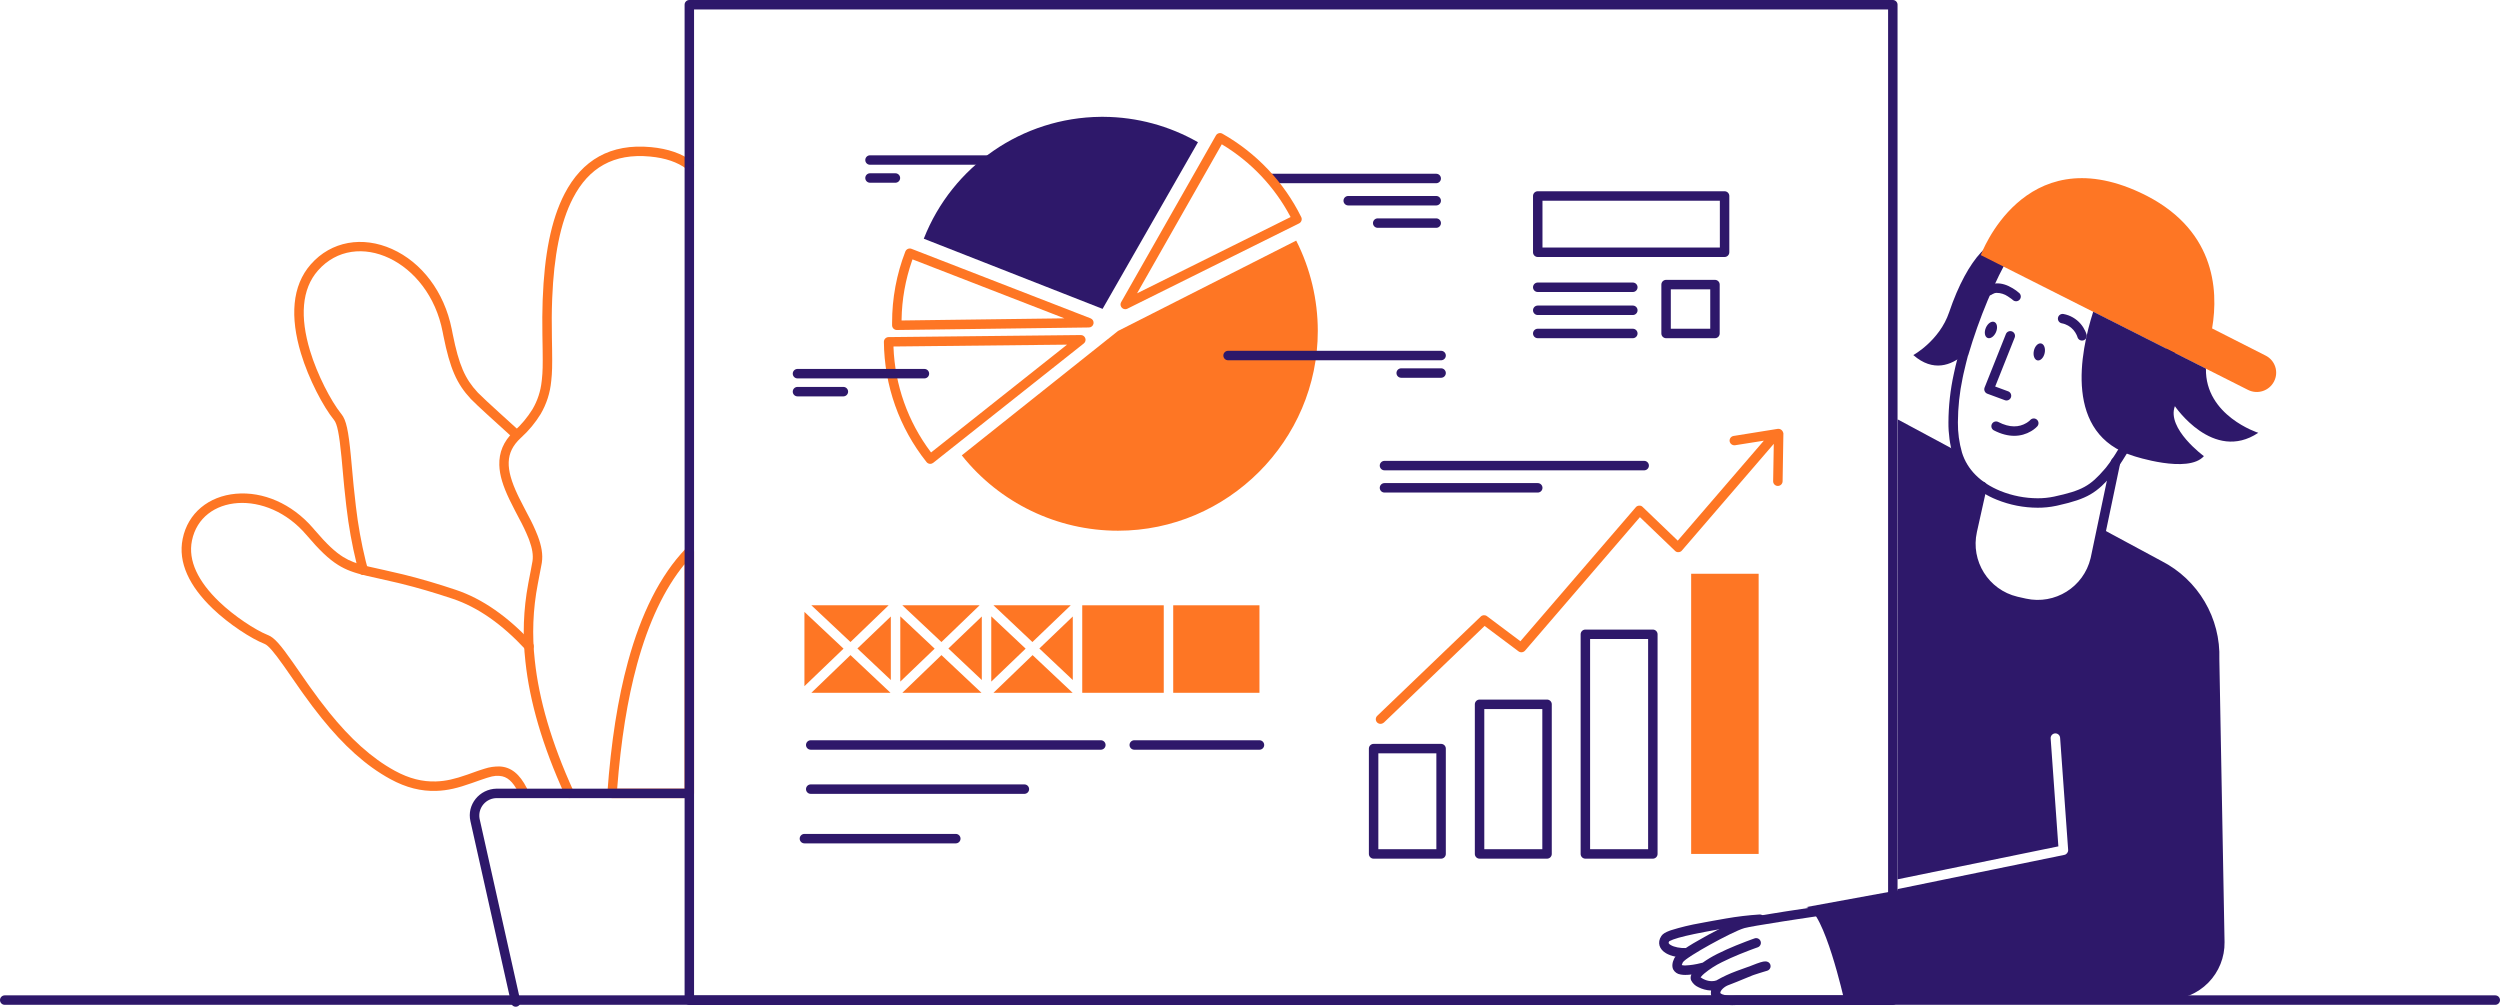
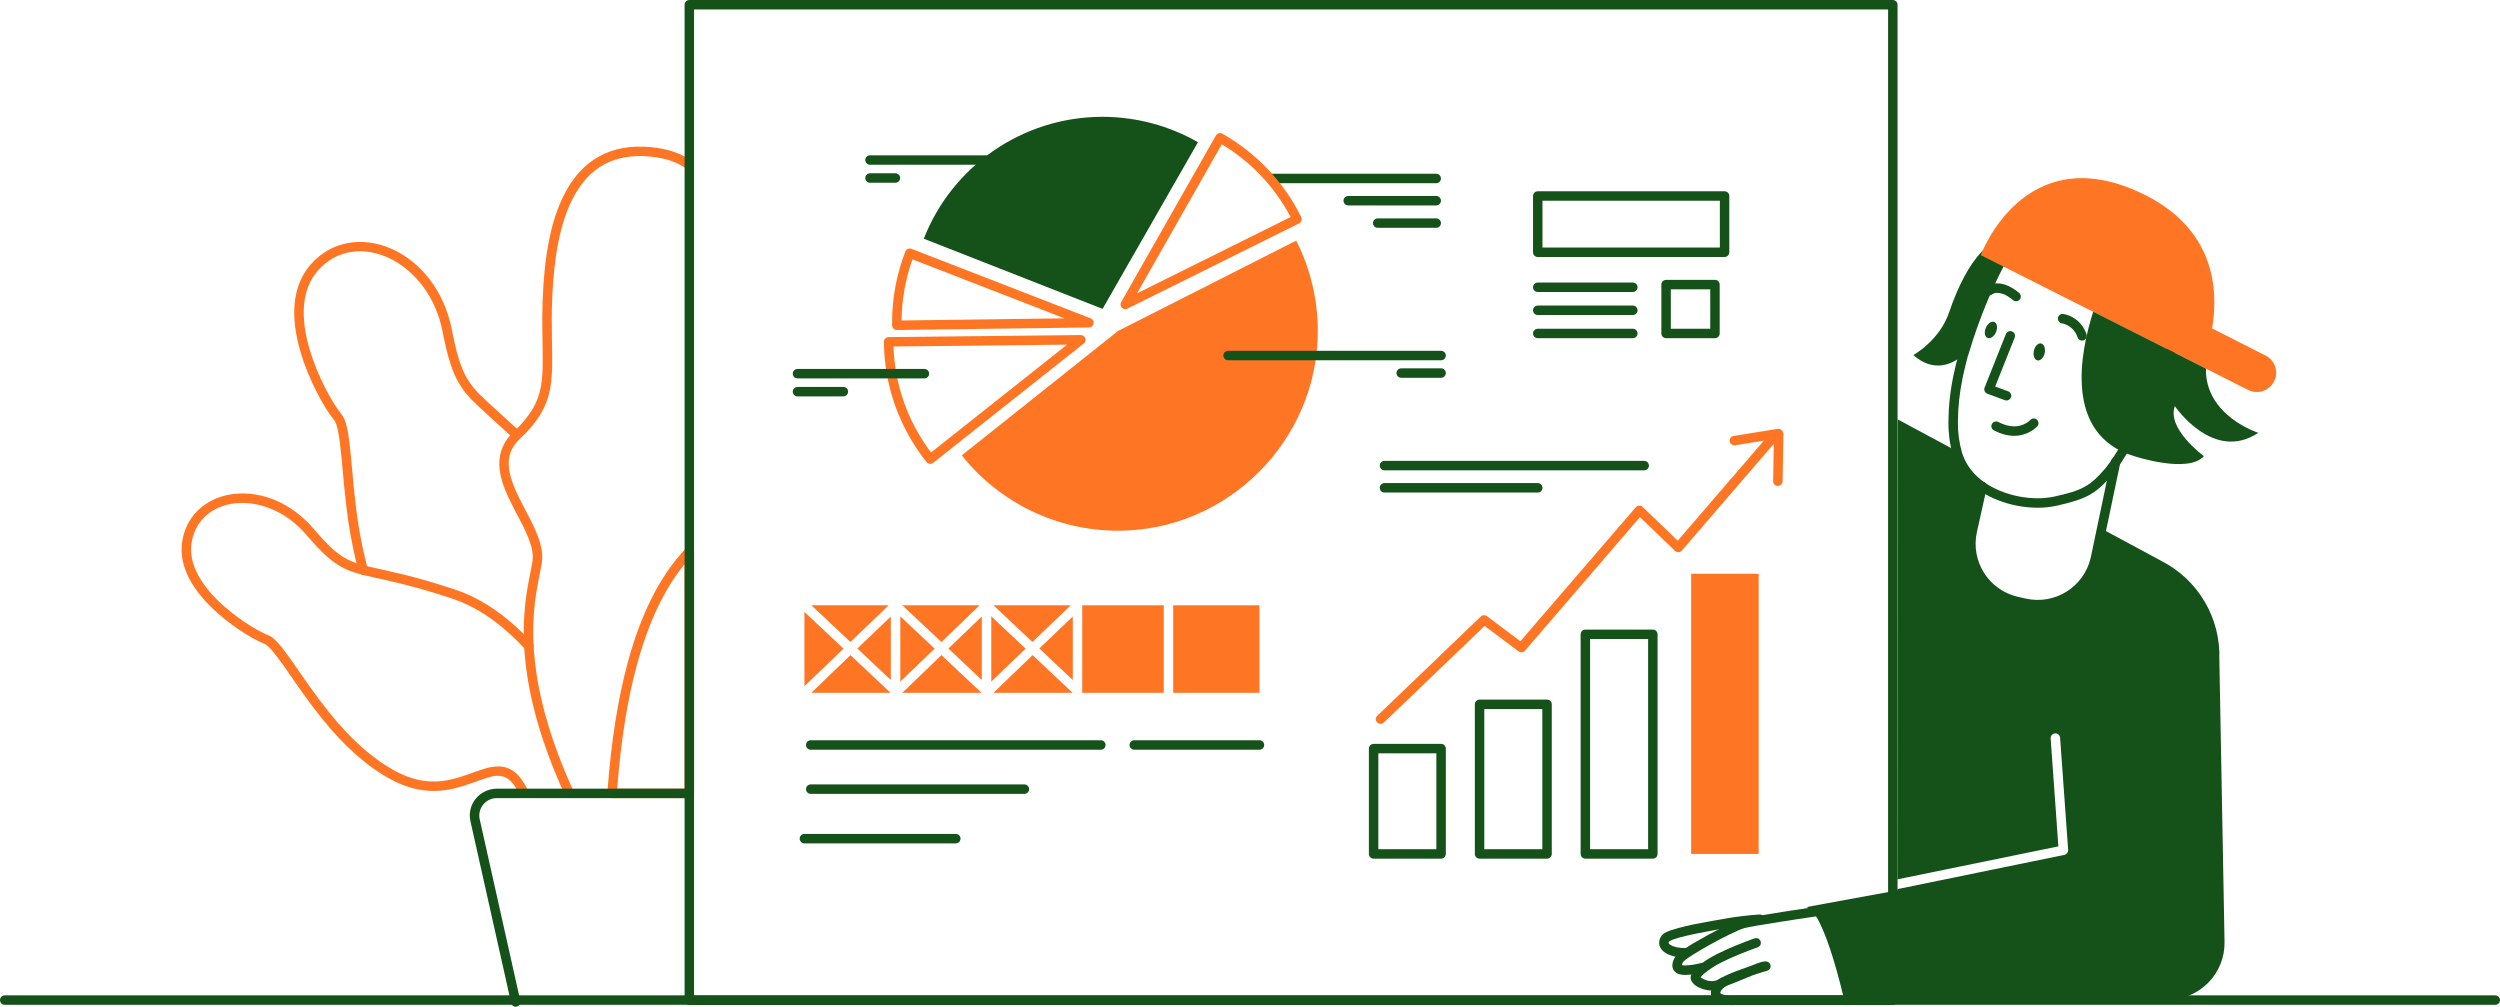
<svg xmlns="http://www.w3.org/2000/svg" viewBox="0 0 1585.6 638.5">
  <g id="graphs_and_statistics_outline_II" data-name="graphs and statistics/outline_II" transform="translate(2.6 2.6)">
    <g id="graphs_and_statistics_outline_II-2" data-name="graphs and statistics/outline_II">
      <g id="graphs_and_statistics_outline_II-3" data-name="graphs and statistics_outline_II">
        <g id="flower_1_" transform="translate(115 93)">
          <g id="leaves_1_">
            <g id="leaf_IV_1_" transform="translate(72 60)">
              <path id="Path" d="M10.529,14.177C23.51-.563,43.377-3.859,62.046,4.522,80.732,12.911,95.118,31.493,99.884,55.27l.472,2.411.164.822c3.947,19.6,7.747,28.251,15.8,36.919l.28.3c4.264,4.432,22.753,20.943,25.431,23.452a3,3,0,1,1-4.1,4.378l-2.583-2.357c-6.035-5.469-19.816-17.872-23.284-21.539l-.137-.146c-8.906-9.586-13.139-19.224-17.287-39.818q-.251-1.247-.505-2.565c-8.709-45.49-55.049-66.293-79.1-38.981C4.647,29.933,3.6,47.719,10,68.969c4.613,15.316,13.293,31.91,19.623,39.848l.282.35c3.119,3.835,4.464,10.639,6,26.487l1.477,16.056.314,3.253c.451,4.577.9,8.666,1.394,12.706a282.075,282.075,0,0,0,6.21,34.616q.658,2.617,1.37,5.167a3,3,0,1,1-5.779,1.615q-.734-2.626-1.41-5.319A287.893,287.893,0,0,1,33.134,168.4l-.229-1.893c-.413-3.482-.795-7.042-1.18-10.951l-.4-4.19c-.339-3.644-1.077-11.822-1.225-13.4l-.164-1.722c-1.384-14.24-2.661-20.81-4.679-23.291-6.851-8.4-16.091-25.966-21-42.255C-2.679,47.67-1.514,27.851,10.529,14.177Z" transform="translate(-2.98 -2.159)" fill="#fe7624" />
            </g>
            <g id="leaf_II_1_" transform="translate(0 220)">
              <path id="Path-2" data-name="Path" d="M34.433.191C51.6-1.342,69.878,6.4,83.3,21.906l1.3,1.518c7.505,8.741,12.78,13.7,17.923,16.892,4.256,2.644,8.529,4.225,15.686,5.954l1.029.242c2.6.586,15.466,3.429,20.74,4.721l2.185.542c9.852,2.473,20.012,5.432,31.624,9.321C191,66.833,207.176,78.333,222.537,94.9a3,3,0,1,1-4.4,4.079c-14.726-15.884-30.1-26.809-46.253-32.195-11.891-3.982-22.217-6.971-32.26-9.461l-2.695-.654c-6.355-1.505-18.525-4.187-19.487-4.415-8.109-1.925-13.063-3.723-18.087-6.844C93.381,41.7,87.5,36.1,79.152,26.284,54.177-3.1,12.516.622,6.576,29.946,3.969,42.613,10.529,55.9,23.9,68.726,33.543,77.97,46.645,86.5,54.44,89.691l.392.158c4.013,1.572,7.906,6.125,15.681,17.221l9.01,12.948,1.62,2.3c4.366,6.145,8.33,11.44,12.4,16.482,13.414,16.619,26.887,29.011,41.737,37.111,9.1,4.982,17.588,7.025,26.045,6.749,6.346-.207,11.949-1.534,19.916-4.321l5.895-2.108,1.4-.488c1.333-.457,2.474-.825,3.573-1.147a28.826,28.826,0,0,1,9.735-1.434c7.08.387,12.572,4.711,17.172,13.827a3,3,0,1,1-5.357,2.7c-3.638-7.21-7.3-10.172-11.882-10.522l-.541-.031c-3.041-.146-4.588.161-12.359,2.87l-4.9,1.728c-8.892,3.151-15.167,4.682-22.455,4.92-9.534.311-19.088-1.988-29.119-7.481-15.639-8.53-29.662-21.427-43.528-38.607-3.911-4.845-7.714-9.9-11.843-15.683l-1.848-2.608-9.57-13.747-.945-1.342c-6.163-8.708-9.641-12.733-11.918-13.71l-.113-.046c-8.482-3.35-22.526-12.44-32.887-22.375C5.042,58.956-2.412,43.853.7,28.746,4,12.429,17.211,1.728,34.433.191Z" transform="translate(-2.437 -2.641)" fill="#fe7624" />
            </g>
            <path id="Path-3" data-name="Path" d="M41.4,29.935C52.489,8.562,70.505-2.093,96.208.341c10.826,1.012,19.489,4.041,26.114,8.982a3,3,0,1,1-3.587,4.81c-5.686-4.24-13.3-6.9-23.089-7.818C72.462,4.12,56.725,13.426,46.729,32.7c-8.09,15.6-12.083,36.853-13.161,63.38l-.042,1.064c-.3,7.931-.315,14.223-.152,24.33l.125,7.616c.141,10.032.035,14.249-.539,19.418l-.031.273a50.385,50.385,0,0,1-6.7,20.856A68.8,68.8,0,0,1,14.07,184.362l-.594.559c-9.8,9.15-9.6,19.453-1.84,35.9l.78,1.625c.96,1.969,2,4,3.629,7.109l2.349,4.5a111.528,111.528,0,0,1,6,12.879c2.415,6.352,3.36,11.8,2.6,16.844l-.148.9c-.582,3.348-2.239,11.714-2.415,12.67a160.322,160.322,0,0,0-1.89,48.686c2.612,24.435,10.383,51.778,24.617,82.954a3,3,0,1,1-5.458,2.492c-14.494-31.746-22.441-59.711-25.125-84.808a165.812,165.812,0,0,1,1.773-49.4l.27-1.464c.444-2.309,2.144-10.918,2.445-12.918.563-3.741-.144-8.048-2.071-13.274l-.38-1a117.438,117.438,0,0,0-6-12.676l-2.764-5.291c-1.447-2.783-2.4-4.683-3.384-6.733C2.351,215.3.2,208.51.013,201.977-.215,194.028,2.634,187.008,9,180.895l.379-.359a63.962,63.962,0,0,0,11.684-13.96,44.021,44.021,0,0,0,5.819-17.764l.141-1.222c.515-4.755.61-8.865.474-18.507l-.158-9.816c-.118-8.409-.092-14.235.146-21.123l.044-1.227C28.575,69.084,32.708,46.7,41.4,29.935Z" transform="translate(199.071 -2.628)" fill="#fe7624" />
            <path id="Path-4" data-name="Path" d="M52,159.306H3a3,3,0,0,1-2.993-3.217C2.371,123.569,6.652,96.31,13.094,72.752c2.084-7.62,4.417-14.9,6.935-21.63a189.574,189.574,0,0,1,8.388-19.245,145.007,145.007,0,0,1,9.911-16.763A114.894,114.894,0,0,1,49.834.931,2.952,2.952,0,0,1,51.977,0,2.986,2.986,0,0,1,55,3.006v153.3A3,3,0,0,1,52,159.306Zm-3-148.4-.128.156C36.231,26.5,26.14,47.792,18.881,74.335c-6.125,22.4-10.259,48.192-12.638,78.849l-.009.122H49Z" transform="translate(267.6 251.294)" fill="#fe7624" />
          </g>
-           <path id="pot_2_" d="M138.353,0a3,3,0,0,1,.176,5.995L138.353,6h-121A11.074,11.074,0,0,0,6.223,19.079L32.081,134.645a3,3,0,0,1-5.812,1.481l-.043-.171L.429,20.672C-1.986,10.165,6.095.2,17.021,0l.332,0Z" transform="translate(180.347 404.6)" fill="#2e186a" />
+           <path id="pot_2_" d="M138.353,0a3,3,0,0,1,.176,5.995L138.353,6h-121A11.074,11.074,0,0,0,6.223,19.079L32.081,134.645a3,3,0,0,1-5.812,1.481l-.043-.171L.429,20.672C-1.986,10.165,6.095.2,17.021,0l.332,0Z" transform="translate(180.347 404.6)" fill="#15521a" />
        </g>
        <g id="whiteboard_2_" transform="translate(434)">
-           <path id="shape_15_" d="M766.3,637.4H3a3,3,0,0,1-3-3V3A3,3,0,0,1,3,0H766.3a3,3,0,0,1,3,3V634.4A3,3,0,0,1,766.3,637.4ZM6,6V631.4H763.3V6Z" transform="translate(-2.4 -2.6)" fill="#2e186a" />
+           <path id="shape_15_" d="M766.3,637.4H3a3,3,0,0,1-3-3V3A3,3,0,0,1,3,0H766.3a3,3,0,0,1,3,3V634.4A3,3,0,0,1,766.3,637.4ZM6,6V631.4H763.3V6Z" transform="translate(-2.4 -2.6)" fill="#15521a" />
          <g id="graph_5_" transform="translate(434 269)">
-             <path id="Rectangle" d="M45.8,72.8H3a3,3,0,0,1-3-3V3A3,3,0,0,1,3,0H45.8a3,3,0,0,1,3,3V69.8A3,3,0,0,1,45.8,72.8ZM6,6V66.8H42.8V6Z" transform="translate(-2.4 200.2)" fill="#2e186a" />
-             <path id="Rectangle-2" data-name="Rectangle" d="M45.8,100.9H3a3,3,0,0,1-3-3V3A3,3,0,0,1,3,0H45.8a3,3,0,0,1,3,3V97.9A3,3,0,0,1,45.8,100.9ZM6,6V94.9H42.8V6Z" transform="translate(64.8 172.1)" fill="#2e186a" />
-             <path id="Rectangle-3" data-name="Rectangle" d="M45.8,145.3H3a3,3,0,0,1-3-3V3A3,3,0,0,1,3,0H45.8a3,3,0,0,1,3,3V142.3A3,3,0,0,1,45.8,145.3ZM6,6H6V139.3H42.8V6H6Z" transform="translate(131.9 127.7)" fill="#2e186a" />
+             <path id="Rectangle" d="M45.8,72.8H3a3,3,0,0,1-3-3V3A3,3,0,0,1,3,0H45.8a3,3,0,0,1,3,3V69.8A3,3,0,0,1,45.8,72.8ZM6,6V66.8H42.8V6Z" transform="translate(-2.4 200.2)" fill="#15521a" />
+             <path id="Rectangle-2" data-name="Rectangle" d="M45.8,100.9H3a3,3,0,0,1-3-3V3A3,3,0,0,1,3,0H45.8a3,3,0,0,1,3,3V97.9A3,3,0,0,1,45.8,100.9ZM6,6V94.9H42.8V6Z" transform="translate(64.8 172.1)" fill="#15521a" />
+             <path id="Rectangle-3" data-name="Rectangle" d="M45.8,145.3H3a3,3,0,0,1-3-3V3A3,3,0,0,1,3,0H45.8a3,3,0,0,1,3,3V142.3A3,3,0,0,1,45.8,145.3ZM6,6H6V139.3H42.8V6H6Z" transform="translate(131.9 127.7)" fill="#15521a" />
            <rect id="Rectangle-4" data-name="Rectangle" width="42.8" height="177.7" transform="translate(202 92.3)" fill="#fe7624" />
            <path id="arrow_1_" d="M257.313.725a3.1,3.1,0,0,0-2.4-.7l-28,4.5a3.011,3.011,0,0,0-2.5,3.4,3.09,3.09,0,0,0,3.4,2.5l18.3-2.9-54.6,63.4-22.3-21.4a2.651,2.651,0,0,0-2.2-.8,2.814,2.814,0,0,0-2.1,1l-73.2,85-21.2-15.9a3.028,3.028,0,0,0-3.9.2l-65.7,63a2.988,2.988,0,0,0-.1,4.2,3.1,3.1,0,0,0,2.2.9,3.439,3.439,0,0,0,2.1-.8l63.9-61.3,21.5,16.1a3.077,3.077,0,0,0,4.1-.4l72.9-84.7,22.3,21.4a2.651,2.651,0,0,0,2.2.8,2.814,2.814,0,0,0,2.1-1l58.3-67.7-.4,23.7a2.946,2.946,0,0,0,3,3h0a3.009,3.009,0,0,0,3-3l.5-30.3A3.738,3.738,0,0,0,257.313.725Z" transform="translate(1.987 0.375)" fill="#fe7624" />
          </g>
          <g id="layout_II_1_" transform="translate(73 381)">
            <g id="lines_8_" transform="translate(0 88)">
-               <path id="Path-5" data-name="Path" d="M187,0a3,3,0,0,1,.176,5.995L187,6H3A3,3,0,0,1,2.824.005L3,0Z" transform="translate(1.6 -2.1)" fill="#2e186a" />
-               <path id="Path-6" data-name="Path" d="M138.5,0a3,3,0,0,1,.176,5.995L138.5,6H3A3,3,0,0,1,2.824.005L3,0Z" transform="translate(1.6 25.9)" fill="#2e186a" />
-               <path id="Path-7" data-name="Path" d="M99,0a3,3,0,0,1,.176,5.995L99,6H3A3,3,0,0,1,2.824.005L3,0Z" transform="translate(-2.4 57.3)" fill="#2e186a" />
-               <path id="Path-8" data-name="Path" d="M82.4,0a3,3,0,0,1,.176,5.995L82.4,6H3A3,3,0,0,1,2.824.005L3,0Z" transform="translate(206.8 -2.1)" fill="#2e186a" />
+               <path id="Path-5" data-name="Path" d="M187,0a3,3,0,0,1,.176,5.995L187,6H3A3,3,0,0,1,2.824.005L3,0Z" transform="translate(1.6 -2.1)" fill="#15521a" />
+               <path id="Path-6" data-name="Path" d="M138.5,0a3,3,0,0,1,.176,5.995L138.5,6H3A3,3,0,0,1,2.824.005L3,0Z" transform="translate(1.6 25.9)" fill="#15521a" />
+               <path id="Path-7" data-name="Path" d="M99,0a3,3,0,0,1,.176,5.995L99,6H3A3,3,0,0,1,2.824.005L3,0Z" transform="translate(-2.4 57.3)" fill="#15521a" />
+               <path id="Path-8" data-name="Path" d="M82.4,0a3,3,0,0,1,.176,5.995L82.4,6H3A3,3,0,0,1,2.824.005L3,0Z" transform="translate(206.8 -2.1)" fill="#15521a" />
            </g>
            <g id="oragne_bar">
              <path id="Path-9" data-name="Path" d="M0,20.3l21.2,20V0Z" transform="translate(91.9 7.4)" fill="#fe7624" />
              <path id="Path-10" data-name="Path" d="M0,41.4,21.8,20.5,0,0Z" transform="translate(61.4 7.3)" fill="#fe7624" />
              <path id="Path-11" data-name="Path" d="M49,0H0L24.7,23.3Z" transform="translate(120.5 0.3)" fill="#fe7624" />
              <path id="Path-12" data-name="Path" d="M24.8,0,0,23.9H50.2Z" transform="translate(62.7 31.9)" fill="#fe7624" />
              <path id="Path-13" data-name="Path" d="M0,41.4,21.8,20.5,0,0Z" transform="translate(119.1 7.3)" fill="#fe7624" />
              <path id="Path-14" data-name="Path" d="M0,0V47.1L24.8,23.3Z" transform="translate(0.6 4.5)" fill="#fe7624" />
              <path id="Path-15" data-name="Path" d="M24.8,0,0,23.9H50.2Z" transform="translate(5 31.9)" fill="#fe7624" />
              <path id="Path-16" data-name="Path" d="M49,0H0L24.8,23.3Z" transform="translate(5 0.3)" fill="#fe7624" />
              <path id="Path-17" data-name="Path" d="M21.2,40.3V0L0,20.3Z" transform="translate(149.6 7.4)" fill="#fe7624" />
              <path id="Path-18" data-name="Path" d="M0,20.3l21.2,20V0Z" transform="translate(34.2 7.4)" fill="#fe7624" />
              <path id="Path-19" data-name="Path" d="M24.8,0,0,23.9H50.2Z" transform="translate(120.5 31.9)" fill="#fe7624" />
              <path id="Path-20" data-name="Path" d="M49,0H0L24.8,23.3Z" transform="translate(62.7 0.3)" fill="#fe7624" />
              <path id="Path-21" data-name="Path" d="M51.7,0H0V55.5H51.7Z" transform="translate(176.8 0.3)" fill="#fe7624" />
              <path id="Path-22" data-name="Path" d="M54.7,0H0V55.5H54.7Z" transform="translate(234.5 0.3)" fill="#fe7624" />
              <path id="Path-23" data-name="Path" d="M.4.45c.1.1.1.1.2.1V.45Z" transform="translate(170.2 55.35)" fill="#fe7624" />
            </g>
          </g>
          <g id="layout_3_" transform="translate(538 121)">
-             <path id="Rectangle-5" data-name="Rectangle" d="M34,37H3a3,3,0,0,1-3-3V3A3,3,0,0,1,3,0H34a3,3,0,0,1,3,3V34A3,3,0,0,1,34,37ZM6,6V31H31V6Z" transform="translate(79.1 53.9)" fill="#2e186a" />
-             <path id="Rectangle-6" data-name="Rectangle" d="M121.5,41.7H3a3,3,0,0,1-3-3V3A3,3,0,0,1,3,0H121.5a3,3,0,0,1,3,3V38.7A3,3,0,0,1,121.5,41.7ZM6,6V35.7H118.5V6Z" transform="translate(-2.3 -2.3)" fill="#2e186a" />
-             <path id="Path-24" data-name="Path" d="M63.3,0a3,3,0,0,1,.176,5.995L63.3,6H3A3,3,0,0,1,2.824.005L3,0Z" transform="translate(-2.3 84.9)" fill="#2e186a" />
-             <path id="Path-25" data-name="Path" d="M63.3,0a3,3,0,0,1,.176,5.995L63.3,6H3A3,3,0,0,1,2.824.005L3,0Z" transform="translate(-2.3 70.2)" fill="#2e186a" />
-             <path id="Path-26" data-name="Path" d="M63.3,0a3,3,0,0,1,.176,5.995L63.3,6H3A3,3,0,0,1,2.824.005L3,0Z" transform="translate(-2.3 55.6)" fill="#2e186a" />
+             <path id="Rectangle-5" data-name="Rectangle" d="M34,37H3a3,3,0,0,1-3-3V3A3,3,0,0,1,3,0H34a3,3,0,0,1,3,3V34A3,3,0,0,1,34,37ZM6,6V31H31V6Z" transform="translate(79.1 53.9)" fill="#15521a" />
+             <path id="Rectangle-6" data-name="Rectangle" d="M121.5,41.7H3a3,3,0,0,1-3-3V3A3,3,0,0,1,3,0H121.5a3,3,0,0,1,3,3V38.7A3,3,0,0,1,121.5,41.7ZM6,6V35.7H118.5V6Z" transform="translate(-2.3 -2.3)" fill="#15521a" />
+             <path id="Path-24" data-name="Path" d="M63.3,0a3,3,0,0,1,.176,5.995L63.3,6H3A3,3,0,0,1,2.824.005L3,0Z" transform="translate(-2.3 84.9)" fill="#15521a" />
+             <path id="Path-25" data-name="Path" d="M63.3,0a3,3,0,0,1,.176,5.995L63.3,6H3A3,3,0,0,1,2.824.005L3,0Z" transform="translate(-2.3 70.2)" fill="#15521a" />
+             <path id="Path-26" data-name="Path" d="M63.3,0a3,3,0,0,1,.176,5.995L63.3,6H3A3,3,0,0,1,2.824.005L3,0Z" transform="translate(-2.3 55.6)" fill="#15521a" />
          </g>
          <g id="lines_7_" transform="translate(441 292)">
-             <path id="Path-27" data-name="Path" d="M167.7,0a3,3,0,0,1,.176,5.995L167.7,6H3A3,3,0,0,1,2.824.005L3,0Z" transform="translate(-2.5 -2.3)" fill="#2e186a" />
-             <path id="Path-28" data-name="Path" d="M100.2,0a3,3,0,0,1,.176,5.995L100.2,6H3A3,3,0,0,1,2.824.005L3,0Z" transform="translate(-2.5 11.8)" fill="#2e186a" />
+             <path id="Path-27" data-name="Path" d="M167.7,0a3,3,0,0,1,.176,5.995L167.7,6H3A3,3,0,0,1,2.824.005L3,0Z" transform="translate(-2.5 -2.3)" fill="#15521a" />
+             <path id="Path-28" data-name="Path" d="M100.2,0a3,3,0,0,1,.176,5.995L100.2,6H3A3,3,0,0,1,2.824.005L3,0Z" transform="translate(-2.5 11.8)" fill="#15521a" />
          </g>
          <g id="circle_graph_4_" transform="translate(69 71)">
            <path id="Path-29" data-name="Path" d="M99.1,57.3,212.1,0a126.927,126.927,0,0,1,13.7,57.3c0,69.5-57.2,126.7-126.7,126.7A126.586,126.586,0,0,1,0,136.2Z" transform="translate(104.4 79)" fill="#fe7624" />
-             <path id="Path-30" data-name="Path" d="M107.7,0a3,3,0,0,1,.176,5.995L107.7,6H3A3,3,0,0,1,2.824.005L3,0Z" transform="translate(297.6 36.6)" fill="#2e186a" />
-             <path id="Path-31" data-name="Path" d="M58.8,0a3,3,0,0,1,.176,5.995L58.8,6H3A3,3,0,0,1,2.824.005L3,0Z" transform="translate(346.5 50.7)" fill="#2e186a" />
-             <path id="Path-32" data-name="Path" d="M40.1,0a3,3,0,0,1,.176,5.995L40.1,6H3A3,3,0,0,1,2.824.005L3,0Z" transform="translate(365.2 64.9)" fill="#2e186a" />
-             <path id="Path-33" data-name="Path" d="M138.1,0a3,3,0,0,1,.176,5.995L138.1,6H3A3,3,0,0,1,2.824.005L3,0Z" transform="translate(270.3 148.9)" fill="#2e186a" />
-             <path id="Path-34" data-name="Path" d="M28.3,0a3,3,0,0,1,.176,5.995L28.3,6H3A3,3,0,0,1,2.824.005L3,0Z" transform="translate(380.1 160)" fill="#2e186a" />
+             <path id="Path-30" data-name="Path" d="M107.7,0a3,3,0,0,1,.176,5.995L107.7,6H3A3,3,0,0,1,2.824.005L3,0Z" transform="translate(297.6 36.6)" fill="#15521a" />
+             <path id="Path-31" data-name="Path" d="M58.8,0a3,3,0,0,1,.176,5.995L58.8,6H3A3,3,0,0,1,2.824.005L3,0Z" transform="translate(346.5 50.7)" fill="#15521a" />
+             <path id="Path-32" data-name="Path" d="M40.1,0a3,3,0,0,1,.176,5.995L40.1,6H3A3,3,0,0,1,2.824.005L3,0Z" transform="translate(365.2 64.9)" fill="#15521a" />
+             <path id="Path-33" data-name="Path" d="M138.1,0a3,3,0,0,1,.176,5.995L138.1,6H3A3,3,0,0,1,2.824.005L3,0Z" transform="translate(270.3 148.9)" fill="#15521a" />
+             <path id="Path-34" data-name="Path" d="M28.3,0a3,3,0,0,1,.176,5.995L28.3,6H3A3,3,0,0,1,2.824.005L3,0Z" transform="translate(380.1 160)" fill="#15521a" />
            <g id="Group" transform="translate(46 27)">
-               <path id="Path-35" data-name="Path" d="M83.5,0a3,3,0,0,1,.176,5.995L83.5,6H3A3,3,0,0,1,2.824.005L3,0Z" transform="translate(-2.8 -2.1)" fill="#2e186a" />
-               <path id="Path-36" data-name="Path" d="M19.1,0a3,3,0,0,1,.176,5.995L19.1,6H3A3,3,0,0,1,2.824.005L3,0Z" transform="translate(-2.8 9.3)" fill="#2e186a" />
+               <path id="Path-35" data-name="Path" d="M83.5,0a3,3,0,0,1,.176,5.995L83.5,6H3A3,3,0,0,1,2.824.005L3,0Z" transform="translate(-2.8 -2.1)" fill="#15521a" />
+               <path id="Path-36" data-name="Path" d="M19.1,0a3,3,0,0,1,.176,5.995L19.1,6H3A3,3,0,0,1,2.824.005L3,0Z" transform="translate(-2.8 9.3)" fill="#15521a" />
            </g>
            <path id="Path-37" data-name="Path" d="M29.4,81.7h0a2.986,2.986,0,0,1-2.35-1.133A124.147,124.147,0,0,1,0,4.332,3,3,0,0,1,2.968,1.3L124.868,0h.036a2.963,2.963,0,0,1,2.83,2.015,2.934,2.934,0,0,1-.97,3.337l-95.5,75.7A2.968,2.968,0,0,1,29.4,81.7ZM116.169,6.092,6.07,7.267l.016.444a117.947,117.947,0,0,0,23.6,66.447l.233.307Z" transform="translate(55 138.9)" fill="#fe7624" />
            <path id="Path-38" data-name="Path" d="M3,51.7a3,3,0,0,1-3-3V47.1A124.721,124.721,0,0,1,8.4,1.919,3.018,3.018,0,0,1,11.2,0a2.988,2.988,0,0,1,1.085.2l113.6,44.1a3,3,0,0,1-1.047,5.8L3.039,51.7ZM12.949,6.9l-.327.924A118.84,118.84,0,0,0,6.017,45.067l-.007.593,103.3-1.357Z" transform="translate(60.2 83.999)" fill="#fe7624" />
            <path id="Path-39" data-name="Path" d="M3,111.715A3.03,3.03,0,0,1,.4,110.186a2.911,2.911,0,0,1,0-2.968l60.1-105.7A3,3,0,0,1,64.594.391a124.111,124.111,0,0,1,29,22.711,123.093,123.093,0,0,1,21.013,30.172,3.005,3.005,0,0,1-1.356,4.013l-108.9,54.1A3.021,3.021,0,0,1,3,111.715ZM64.222,7.121,10.477,101.643l97.389-48.382-.189-.359a117.828,117.828,0,0,0-43.1-45.568Z" transform="translate(205.085 10.799)" fill="#fe7624" />
-             <path id="Path-40" data-name="Path" d="M173.9,16.1A121.894,121.894,0,0,0,114.2,0h-2A121.762,121.762,0,0,0,0,77.3l113.4,44.5Z" transform="translate(80.3 0.5)" fill="#2e186a" />
-             <path id="Path-41" data-name="Path" d="M83.5,0a3,3,0,0,1,.176,5.995L83.5,6H3A3,3,0,0,1,2.824.005L3,0Z" transform="translate(-2.8 160.4)" fill="#2e186a" />
-             <path id="Path-42" data-name="Path" d="M32.1,0a3,3,0,0,1,.176,5.995L32.1,6H3A3,3,0,0,1,2.824.005L3,0Z" transform="translate(-2.8 171.8)" fill="#2e186a" />
+             <path id="Path-40" data-name="Path" d="M173.9,16.1A121.894,121.894,0,0,0,114.2,0h-2A121.762,121.762,0,0,0,0,77.3l113.4,44.5Z" transform="translate(80.3 0.5)" fill="#15521a" />
+             <path id="Path-41" data-name="Path" d="M83.5,0a3,3,0,0,1,.176,5.995L83.5,6H3A3,3,0,0,1,2.824.005L3,0Z" transform="translate(-2.8 160.4)" fill="#15521a" />
+             <path id="Path-42" data-name="Path" d="M32.1,0a3,3,0,0,1,.176,5.995L32.1,6H3A3,3,0,0,1,2.824.005L3,0Z" transform="translate(-2.8 171.8)" fill="#15521a" />
          </g>
        </g>
        <g id="man_7_" transform="translate(1052 110)">
          <g id="hand_II_7_" transform="translate(0 463)">
-             <path id="Path-43" data-name="Path" d="M63.732.006a3,3,0,0,1,.374,5.988A188.984,188.984,0,0,0,44.926,8.2l-8.46,1.486-3.665.661c-.927.17-1.82.335-2.69.5l-1.291.244c-9.329,1.775-16.028,3.342-19.927,4.78A15.449,15.449,0,0,0,6.77,16.8c-.121.068-.224.131-.306.186l-.119.084c-.586.946-.407,1.444.921,2.254l.172.1c2.148,1.263,5.839,2.008,9.676,1.875a3,3,0,1,1,.207,6c-4.894.169-9.692-.8-12.924-2.7C.115,22.08-1.36,17.848,1.412,13.653c.941-1.432,2.674-2.406,5.4-3.413l.619-.222A147.572,147.572,0,0,1,26.369,5.449L29,4.948c1.539-.289,3.143-.583,4.883-.9L42.4,2.545A194.988,194.988,0,0,1,63.732.006Z" transform="translate(-2.319 4.4)" fill="#2e186a" />
-             <path id="Path-44" data-name="Path" d="M37.843,64.487c-4.187,0-7.469-.641-9.756-1.906a6.488,6.488,0,0,1-3.66-5.665l-.005-.24a7.115,7.115,0,0,1,.109-1.283l.033-.175-.284-.012A19.194,19.194,0,0,1,16.451,53.1a9.379,9.379,0,0,1-4.606-4.454l-.069-.194a4.6,4.6,0,0,1,.282-3.316l.032-.074-.2.026a30.727,30.727,0,0,1-3.679.25A15.41,15.41,0,0,1,5.354,45.1L5.1,45.045A6.2,6.2,0,0,1,.537,41.86c-.9-1.876-.655-4.39.69-7.079,1.4-2.865,7.819-7.353,20.192-14.125l1.86-1.01c8.507-4.577,16.819-8.528,20.215-9.608l.59-.176C46.851,9.09,55.754,7.545,71.3,5.139l3.322-.511c4.2-.643,8.7-1.323,13.4-2.021L99.971.846,105.6.031a3,3,0,0,1,3.3,2.094l.047.171,14.1,58.4a3,3,0,0,1-2.741,3.7l-.175.005h-79.5l-.342.02C39.442,64.464,38.622,64.487,37.843,64.487ZM58.91,36.754a4.777,4.777,0,0,1,.991.1l.085.019a3,3,0,0,1,.158,5.81l-.87.254-1.6.481c-.8.243-1.526.469-2.233.691l-.592.187c-.924.294-1.817.583-2.652.859L51.17,45.5l-3.256,1.324L41.03,49.654c-2.079.846-3.417,1.372-4.769,1.876l-.537.2c-2.951,1.047-5.314,3.535-5.3,4.9,0,.288.2.563,1.135.971a16.482,16.482,0,0,0,6.149.9c.687,0,1.418-.02,2.175-.06l.454-.026.186-.006H116.31L103.746,6.36,96.788,7.375,88.906,8.541c-3.577.533-6.73,1.006-9.639,1.448L69.92,11.426c-13.461,2.1-21.822,3.553-24.178,4.2l-.2.057C41.6,16.813,31.832,21.747,23.9,26.138c-7.446,4.123-16.444,9.558-17.3,11.3a7.23,7.23,0,0,0-.56,1.414l-.034.154L6,39.082l.155.047.215.052A8.883,8.883,0,0,0,8.2,39.34a47.587,47.587,0,0,0,9.872-1.508l1.17-.279.054-.04a69.667,69.667,0,0,1,8.969-5.383l.409-.208c1.768-.892,3.735-1.823,5.847-2.767,3.66-1.636,7.734-3.307,12.109-4.969l1.21-.456c.57-.213,1.145-.426,1.711-.634l1.372-.5,1.222-.433a3,3,0,0,1,2.128,5.608l-1.623.581-1.038.376c-.952.349-1.912.707-2.853,1.065-4.269,1.622-8.236,3.249-11.79,4.838-2.031.908-3.912,1.8-5.591,2.646a56.272,56.272,0,0,0-11.135,7.161A17.141,17.141,0,0,0,18.03,46.68l-.12.158.185.145a11.582,11.582,0,0,0,2.741,1.48,11.723,11.723,0,0,0,4.2.825,8.749,8.749,0,0,0,2.89-.471L28,48.792l.254-.154A82.418,82.418,0,0,1,40.379,43l.653-.252c2.045-.783,4.257-1.584,6.574-2.38l1.422-.482,1.39-.556C55.268,37.4,57.411,36.754,58.91,36.754Z" transform="translate(6.078 -2.6)" fill="#2e186a" />
+             <path id="Path-43" data-name="Path" d="M63.732.006a3,3,0,0,1,.374,5.988A188.984,188.984,0,0,0,44.926,8.2l-8.46,1.486-3.665.661c-.927.17-1.82.335-2.69.5l-1.291.244c-9.329,1.775-16.028,3.342-19.927,4.78A15.449,15.449,0,0,0,6.77,16.8c-.121.068-.224.131-.306.186l-.119.084c-.586.946-.407,1.444.921,2.254l.172.1c2.148,1.263,5.839,2.008,9.676,1.875a3,3,0,1,1,.207,6c-4.894.169-9.692-.8-12.924-2.7C.115,22.08-1.36,17.848,1.412,13.653c.941-1.432,2.674-2.406,5.4-3.413l.619-.222A147.572,147.572,0,0,1,26.369,5.449L29,4.948c1.539-.289,3.143-.583,4.883-.9L42.4,2.545A194.988,194.988,0,0,1,63.732.006Z" transform="translate(-2.319 4.4)" fill="#15521a" />
+             <path id="Path-44" data-name="Path" d="M37.843,64.487c-4.187,0-7.469-.641-9.756-1.906a6.488,6.488,0,0,1-3.66-5.665l-.005-.24a7.115,7.115,0,0,1,.109-1.283l.033-.175-.284-.012A19.194,19.194,0,0,1,16.451,53.1a9.379,9.379,0,0,1-4.606-4.454l-.069-.194a4.6,4.6,0,0,1,.282-3.316l.032-.074-.2.026a30.727,30.727,0,0,1-3.679.25A15.41,15.41,0,0,1,5.354,45.1L5.1,45.045A6.2,6.2,0,0,1,.537,41.86c-.9-1.876-.655-4.39.69-7.079,1.4-2.865,7.819-7.353,20.192-14.125l1.86-1.01c8.507-4.577,16.819-8.528,20.215-9.608l.59-.176C46.851,9.09,55.754,7.545,71.3,5.139l3.322-.511c4.2-.643,8.7-1.323,13.4-2.021L99.971.846,105.6.031a3,3,0,0,1,3.3,2.094l.047.171,14.1,58.4a3,3,0,0,1-2.741,3.7l-.175.005h-79.5l-.342.02C39.442,64.464,38.622,64.487,37.843,64.487ZM58.91,36.754a4.777,4.777,0,0,1,.991.1l.085.019a3,3,0,0,1,.158,5.81l-.87.254-1.6.481c-.8.243-1.526.469-2.233.691l-.592.187c-.924.294-1.817.583-2.652.859L51.17,45.5l-3.256,1.324L41.03,49.654c-2.079.846-3.417,1.372-4.769,1.876l-.537.2c-2.951,1.047-5.314,3.535-5.3,4.9,0,.288.2.563,1.135.971a16.482,16.482,0,0,0,6.149.9c.687,0,1.418-.02,2.175-.06l.454-.026.186-.006H116.31L103.746,6.36,96.788,7.375,88.906,8.541c-3.577.533-6.73,1.006-9.639,1.448L69.92,11.426c-13.461,2.1-21.822,3.553-24.178,4.2l-.2.057C41.6,16.813,31.832,21.747,23.9,26.138c-7.446,4.123-16.444,9.558-17.3,11.3a7.23,7.23,0,0,0-.56,1.414l-.034.154L6,39.082l.155.047.215.052A8.883,8.883,0,0,0,8.2,39.34a47.587,47.587,0,0,0,9.872-1.508l1.17-.279.054-.04a69.667,69.667,0,0,1,8.969-5.383l.409-.208c1.768-.892,3.735-1.823,5.847-2.767,3.66-1.636,7.734-3.307,12.109-4.969l1.21-.456c.57-.213,1.145-.426,1.711-.634l1.372-.5,1.222-.433a3,3,0,0,1,2.128,5.608l-1.623.581-1.038.376c-.952.349-1.912.707-2.853,1.065-4.269,1.622-8.236,3.249-11.79,4.838-2.031.908-3.912,1.8-5.591,2.646a56.272,56.272,0,0,0-11.135,7.161A17.141,17.141,0,0,0,18.03,46.68l-.12.158.185.145a11.582,11.582,0,0,0,2.741,1.48,11.723,11.723,0,0,0,4.2.825,8.749,8.749,0,0,0,2.89-.471L28,48.792l.254-.154A82.418,82.418,0,0,1,40.379,43l.653-.252c2.045-.783,4.257-1.584,6.574-2.38l1.422-.482,1.39-.556C55.268,37.4,57.411,36.754,58.91,36.754Z" transform="translate(6.078 -2.6)" fill="#15521a" />
          </g>
-           <path id="body_5_" d="M262,152.2a67.417,67.417,0,0,0-36.7-62.4L187.6,69.5l-4.1,18.6a37.5,37.5,0,0,1-44.7,28.5l-4.9-1.1a37.5,37.5,0,0,1-28.5-44.7l6.3-28.3c-7.2-5-12.9-11.8-15.6-20.6-.2-.6-.3-1.2-.5-1.7L58,0l-.1,291.7,102-20.9L155,202.3a3.007,3.007,0,0,1,6-.4l5.1,71.1a3.042,3.042,0,0,1-2.4,3.2L57.9,297.9v.8L0,309.3C11.4,311.5,24,368,24,368H229.4a35.94,35.94,0,0,0,35.9-36.5Z" transform="translate(91 153.4)" fill="#2e186a" />
+           <path id="body_5_" d="M262,152.2a67.417,67.417,0,0,0-36.7-62.4L187.6,69.5l-4.1,18.6a37.5,37.5,0,0,1-44.7,28.5l-4.9-1.1a37.5,37.5,0,0,1-28.5-44.7l6.3-28.3c-7.2-5-12.9-11.8-15.6-20.6-.2-.6-.3-1.2-.5-1.7L58,0l-.1,291.7,102-20.9L155,202.3a3.007,3.007,0,0,1,6-.4l5.1,71.1a3.042,3.042,0,0,1-2.4,3.2L57.9,297.9v.8L0,309.3C11.4,311.5,24,368,24,368H229.4a35.94,35.94,0,0,0,35.9-36.5Z" transform="translate(91 153.4)" fill="#15521a" />
          <g id="head_10_" transform="translate(158)">
-             <path id="neck_5_" d="M91.865,2.385a3,3,0,0,1,5.9,1.059l-.031.174L84.93,64.653A40.5,40.5,0,0,1,37.3,95.568l-.654-.14-4.9-1.1A40.5,40.5,0,0,1,.833,46.7l.14-.654,6.3-28.3a3,3,0,0,1,5.89,1.131l-.033.173-6.3,28.3A34.495,34.495,0,0,0,32.5,88.345l.556.129,4.9,1.1A34.487,34.487,0,0,0,78.937,63.94l.128-.555Z" transform="translate(34.399 177.499)" fill="#2e186a" />
-             <path id="face_11_" d="M56.557,185.853h0A69.543,69.543,0,0,1,30.739,180.8a53.259,53.259,0,0,1-17.63-11.385,40.344,40.344,0,0,1-10.252-16.8A73.117,73.117,0,0,1,0,131.725a146.844,146.844,0,0,1,3.372-30.606c.69-3.321,1.469-6.612,2.315-9.783.1-.366.186-.69.268-.99l.256-.919.243-.853.269-.915V87.65l.018-.063A340.691,340.691,0,0,1,19.008,52.819,267.358,267.358,0,0,1,34.681,20.93l.662-1.125.28-.466A39.781,39.781,0,0,1,50.551,4.647,40.628,40.628,0,0,1,70.163,0a57.14,57.14,0,0,1,5.976.324A75.666,75.666,0,0,1,94.607,4.855a87.037,87.037,0,0,1,9.3,4.094l1.02.535a93.02,93.02,0,0,1,18.09,12.358,68.717,68.717,0,0,1,12.549,14.6A62.035,62.035,0,0,1,142.913,53a70.011,70.011,0,0,1,2.473,18.211,87.265,87.265,0,0,1-3.908,25.969c-.86,2.838-1.835,5.585-2.9,8.167-.744,1.806-1.3,2.991-1.642,3.668l-.159.316-2.746,5.17q-.57,1.065-1.177,2.194l-1.806,3.347c-3.444,6.357-6.751,12.327-9.83,17.743-.436.765-.792,1.388-1.12,1.959l-1.444,2.51c-6.535,11.288-11.194,18.524-14.244,22.122l-.327.384c-4.593,5.385-8.763,9.609-14.19,12.72-4.809,2.757-10.728,4.763-20.43,6.922l-1.205.265A55.276,55.276,0,0,1,56.557,185.853ZM12.413,89.25h0c-.541,2.085-1.978,7.624-2.937,12.023l-.167.783-.3,1.442A139.4,139.4,0,0,0,6,131.683a67.19,67.19,0,0,0,2.588,19.165c3.331,10.793,11.775,19.229,24.418,24.395a63.712,63.712,0,0,0,23.55,4.611A49.272,49.272,0,0,0,66.986,178.8c17.733-3.855,22.854-6.649,32.233-17.586l.774-.911c2.845-3.423,7.493-10.708,13.813-21.654l1.089-1.893L116,134.815c3.326-5.848,6.943-12.389,10.749-19.443l.413-.768c.827-1.534,1.606-2.988,2.316-4.32l1.857-3.5.3-.6c.066-.134.144-.3.231-.484l.342-.743c.177-.4.335-.754.481-1.1l.338-.8c.991-2.406,1.9-4.97,2.7-7.623a81.282,81.282,0,0,0,3.65-24.181c-.193-24.441-12.735-43.442-37.277-56.477a79.941,79.941,0,0,0-9.607-4.3A69.663,69.663,0,0,0,75.508,6.291,51.181,51.181,0,0,0,70.157,6C57.119,6,47.143,11.673,40.5,22.863l-.645,1.1C29.237,42.168,19.521,65.365,12.5,89.277l-.089-.027Z" transform="translate(23.176 23.568)" fill="#2e186a" />
-             <path id="hair_II_1_" d="M31.9,72.041c5.9-20,15.3-45.3,28.3-67.1a28.965,28.965,0,0,1,1.9-2.9c-10.5-8.2-27.6,8.7-39.4,43.6-6.1,18-22.7,27.1-22.7,27.1,12.7,11.1,24.2,6.3,31.7,0C31.8,72.341,31.8,72.041,31.9,72.041Z" transform="translate(0.9 39.859)" fill="#2e186a" />
-             <path id="nose_9_" d="M13.714,1.891a3,3,0,0,1,5.635,2.054l-.06.166L6.926,35.152l8.214,3.035a3,3,0,0,1,1.831,3.687l-.056.167a3,3,0,0,1-3.687,1.831l-.167-.056-11.1-4.1A3,3,0,0,1,.152,35.959l.061-.169Z" transform="translate(45.899 97.399)" fill="#2e186a" />
-             <ellipse id="eye_II_13_" cx="5.5" cy="3.5" rx="5.5" ry="3.5" transform="matrix(0.394, -0.919, 0.919, 0.394, 44.745, 100.343)" fill="#2e186a" />
-             <ellipse id="eye_13_" cx="5.5" cy="3.5" rx="5.5" ry="3.5" transform="translate(76.18 115.216) rotate(-77.555)" fill="#2e186a" />
-             <path id="brow_II_9_" d="M.059,2.412A3,3,0,0,1,3.589.059,18.8,18.8,0,0,1,14.422,6.3a19.534,19.534,0,0,1,2.937,4.587,14.326,14.326,0,0,1,.846,2.265,3,3,0,0,1-5.76,1.671l-.091-.314a10.451,10.451,0,0,0-.448-1.121A13.577,13.577,0,0,0,9.87,10.207,12.819,12.819,0,0,0,2.412,5.942,3,3,0,0,1,.059,2.412Z" transform="translate(92.599 86.499)" fill="#2e186a" />
-             <path id="brow_9_" d="M7.334.035c3.589-.262,7.206.951,10.734,3.084a27.078,27.078,0,0,1,4.161,3.043,3,3,0,0,1-4.058,4.419l-.125-.111c-.153-.133-.391-.331-.7-.576a24.142,24.142,0,0,0-2.377-1.641A12.807,12.807,0,0,0,7.772,6.019,5.767,5.767,0,0,0,5,6.938l-.254.173A3,3,0,0,1,1.253,2.233,11.775,11.775,0,0,1,7.334.035Z" transform="translate(45.9 67.128)" fill="#2e186a" />
+             <path id="neck_5_" d="M91.865,2.385a3,3,0,0,1,5.9,1.059l-.031.174L84.93,64.653A40.5,40.5,0,0,1,37.3,95.568l-.654-.14-4.9-1.1A40.5,40.5,0,0,1,.833,46.7l.14-.654,6.3-28.3a3,3,0,0,1,5.89,1.131l-.033.173-6.3,28.3A34.495,34.495,0,0,0,32.5,88.345l.556.129,4.9,1.1A34.487,34.487,0,0,0,78.937,63.94l.128-.555Z" transform="translate(34.399 177.499)" fill="#15521a" />
+             <path id="face_11_" d="M56.557,185.853h0A69.543,69.543,0,0,1,30.739,180.8a53.259,53.259,0,0,1-17.63-11.385,40.344,40.344,0,0,1-10.252-16.8A73.117,73.117,0,0,1,0,131.725a146.844,146.844,0,0,1,3.372-30.606c.69-3.321,1.469-6.612,2.315-9.783.1-.366.186-.69.268-.99l.256-.919.243-.853.269-.915V87.65l.018-.063A340.691,340.691,0,0,1,19.008,52.819,267.358,267.358,0,0,1,34.681,20.93l.662-1.125.28-.466A39.781,39.781,0,0,1,50.551,4.647,40.628,40.628,0,0,1,70.163,0a57.14,57.14,0,0,1,5.976.324A75.666,75.666,0,0,1,94.607,4.855a87.037,87.037,0,0,1,9.3,4.094l1.02.535a93.02,93.02,0,0,1,18.09,12.358,68.717,68.717,0,0,1,12.549,14.6A62.035,62.035,0,0,1,142.913,53a70.011,70.011,0,0,1,2.473,18.211,87.265,87.265,0,0,1-3.908,25.969c-.86,2.838-1.835,5.585-2.9,8.167-.744,1.806-1.3,2.991-1.642,3.668l-.159.316-2.746,5.17q-.57,1.065-1.177,2.194l-1.806,3.347c-3.444,6.357-6.751,12.327-9.83,17.743-.436.765-.792,1.388-1.12,1.959l-1.444,2.51c-6.535,11.288-11.194,18.524-14.244,22.122l-.327.384c-4.593,5.385-8.763,9.609-14.19,12.72-4.809,2.757-10.728,4.763-20.43,6.922l-1.205.265A55.276,55.276,0,0,1,56.557,185.853ZM12.413,89.25h0c-.541,2.085-1.978,7.624-2.937,12.023l-.167.783-.3,1.442A139.4,139.4,0,0,0,6,131.683a67.19,67.19,0,0,0,2.588,19.165c3.331,10.793,11.775,19.229,24.418,24.395a63.712,63.712,0,0,0,23.55,4.611A49.272,49.272,0,0,0,66.986,178.8c17.733-3.855,22.854-6.649,32.233-17.586l.774-.911c2.845-3.423,7.493-10.708,13.813-21.654l1.089-1.893L116,134.815c3.326-5.848,6.943-12.389,10.749-19.443l.413-.768c.827-1.534,1.606-2.988,2.316-4.32l1.857-3.5.3-.6c.066-.134.144-.3.231-.484l.342-.743c.177-.4.335-.754.481-1.1l.338-.8c.991-2.406,1.9-4.97,2.7-7.623a81.282,81.282,0,0,0,3.65-24.181c-.193-24.441-12.735-43.442-37.277-56.477a79.941,79.941,0,0,0-9.607-4.3A69.663,69.663,0,0,0,75.508,6.291,51.181,51.181,0,0,0,70.157,6C57.119,6,47.143,11.673,40.5,22.863l-.645,1.1C29.237,42.168,19.521,65.365,12.5,89.277l-.089-.027Z" transform="translate(23.176 23.568)" fill="#15521a" />
+             <path id="hair_II_1_" d="M31.9,72.041c5.9-20,15.3-45.3,28.3-67.1a28.965,28.965,0,0,1,1.9-2.9c-10.5-8.2-27.6,8.7-39.4,43.6-6.1,18-22.7,27.1-22.7,27.1,12.7,11.1,24.2,6.3,31.7,0C31.8,72.341,31.8,72.041,31.9,72.041Z" transform="translate(0.9 39.859)" fill="#15521a" />
+             <path id="nose_9_" d="M13.714,1.891a3,3,0,0,1,5.635,2.054l-.06.166L6.926,35.152l8.214,3.035a3,3,0,0,1,1.831,3.687l-.056.167a3,3,0,0,1-3.687,1.831l-.167-.056-11.1-4.1A3,3,0,0,1,.152,35.959l.061-.169Z" transform="translate(45.899 97.399)" fill="#15521a" />
+             <ellipse id="eye_II_13_" cx="5.5" cy="3.5" rx="5.5" ry="3.5" transform="matrix(0.394, -0.919, 0.919, 0.394, 44.745, 100.343)" fill="#15521a" />
+             <ellipse id="eye_13_" cx="5.5" cy="3.5" rx="5.5" ry="3.5" transform="translate(76.18 115.216) rotate(-77.555)" fill="#15521a" />
+             <path id="brow_II_9_" d="M.059,2.412A3,3,0,0,1,3.589.059,18.8,18.8,0,0,1,14.422,6.3a19.534,19.534,0,0,1,2.937,4.587,14.326,14.326,0,0,1,.846,2.265,3,3,0,0,1-5.76,1.671l-.091-.314a10.451,10.451,0,0,0-.448-1.121A13.577,13.577,0,0,0,9.87,10.207,12.819,12.819,0,0,0,2.412,5.942,3,3,0,0,1,.059,2.412Z" transform="translate(92.599 86.499)" fill="#15521a" />
+             <path id="brow_9_" d="M7.334.035c3.589-.262,7.206.951,10.734,3.084a27.078,27.078,0,0,1,4.161,3.043,3,3,0,0,1-4.058,4.419l-.125-.111c-.153-.133-.391-.331-.7-.576a24.142,24.142,0,0,0-2.377-1.641A12.807,12.807,0,0,0,7.772,6.019,5.767,5.767,0,0,0,5,6.938l-.254.173A3,3,0,0,1,1.253,2.233,11.775,11.775,0,0,1,7.334.035Z" transform="translate(45.9 67.128)" fill="#15521a" />
            <path id="cap_5_" d="M180.6,112.51l-33.9-17.2c4.3-25.2,1.6-64.2-45.7-86.2C27-25.29,0,48.81,0,48.81l169.5,85.5a12.31,12.31,0,0,0,16.5-5.4A12.111,12.111,0,0,0,180.6,112.51Z" transform="translate(43.7 0.39)" fill="#fe7624" />
-             <path id="mouth_9_" d="M28.879.745a3,3,0,0,1,.276,4.234,11.962,11.962,0,0,1-1.092,1.06,19.208,19.208,0,0,1-2.823,2.03c-6.363,3.774-14.4,4.254-23.616-.5A3,3,0,0,1,4.377,2.234c7.312,3.776,13.163,3.426,17.8.674a13.235,13.235,0,0,0,1.941-1.392l.246-.222.279-.274A3,3,0,0,1,28.879.745Z" transform="translate(50.399 152.8)" fill="#2e186a" />
-             <path id="hair_9_" d="M78.861,36.1,7.361,0c-8.3,25.9-18.7,77.8,25.6,91.5,0,0,34.6,11.5,44.6.1,0,0-23.8-17.4-18.4-31.7,0,0,24.3,36,52.9,16.9C111.961,76.8,78.261,66,78.861,36.1Z" transform="translate(107.639 85.1)" fill="#2e186a" />
+             <path id="mouth_9_" d="M28.879.745a3,3,0,0,1,.276,4.234,11.962,11.962,0,0,1-1.092,1.06,19.208,19.208,0,0,1-2.823,2.03c-6.363,3.774-14.4,4.254-23.616-.5A3,3,0,0,1,4.377,2.234c7.312,3.776,13.163,3.426,17.8.674a13.235,13.235,0,0,0,1.941-1.392l.246-.222.279-.274A3,3,0,0,1,28.879.745Z" transform="translate(50.399 152.8)" fill="#15521a" />
+             <path id="hair_9_" d="M78.861,36.1,7.361,0c-8.3,25.9-18.7,77.8,25.6,91.5,0,0,34.6,11.5,44.6.1,0,0-23.8-17.4-18.4-31.7,0,0,24.3,36,52.9,16.9C111.961,76.8,78.261,66,78.861,36.1Z" transform="translate(107.639 85.1)" fill="#15521a" />
          </g>
        </g>
-         <path id="line_8_" d="M1582.6,0a3,3,0,0,1,.176,5.995L1582.6,6H3A3,3,0,0,1,2.824.005L3,0Z" transform="translate(-2.6 628.7)" fill="#2e186a" />
+         <path id="line_8_" d="M1582.6,0a3,3,0,0,1,.176,5.995L1582.6,6H3A3,3,0,0,1,2.824.005L3,0Z" transform="translate(-2.6 628.7)" fill="#15521a" />
      </g>
    </g>
  </g>
</svg>
